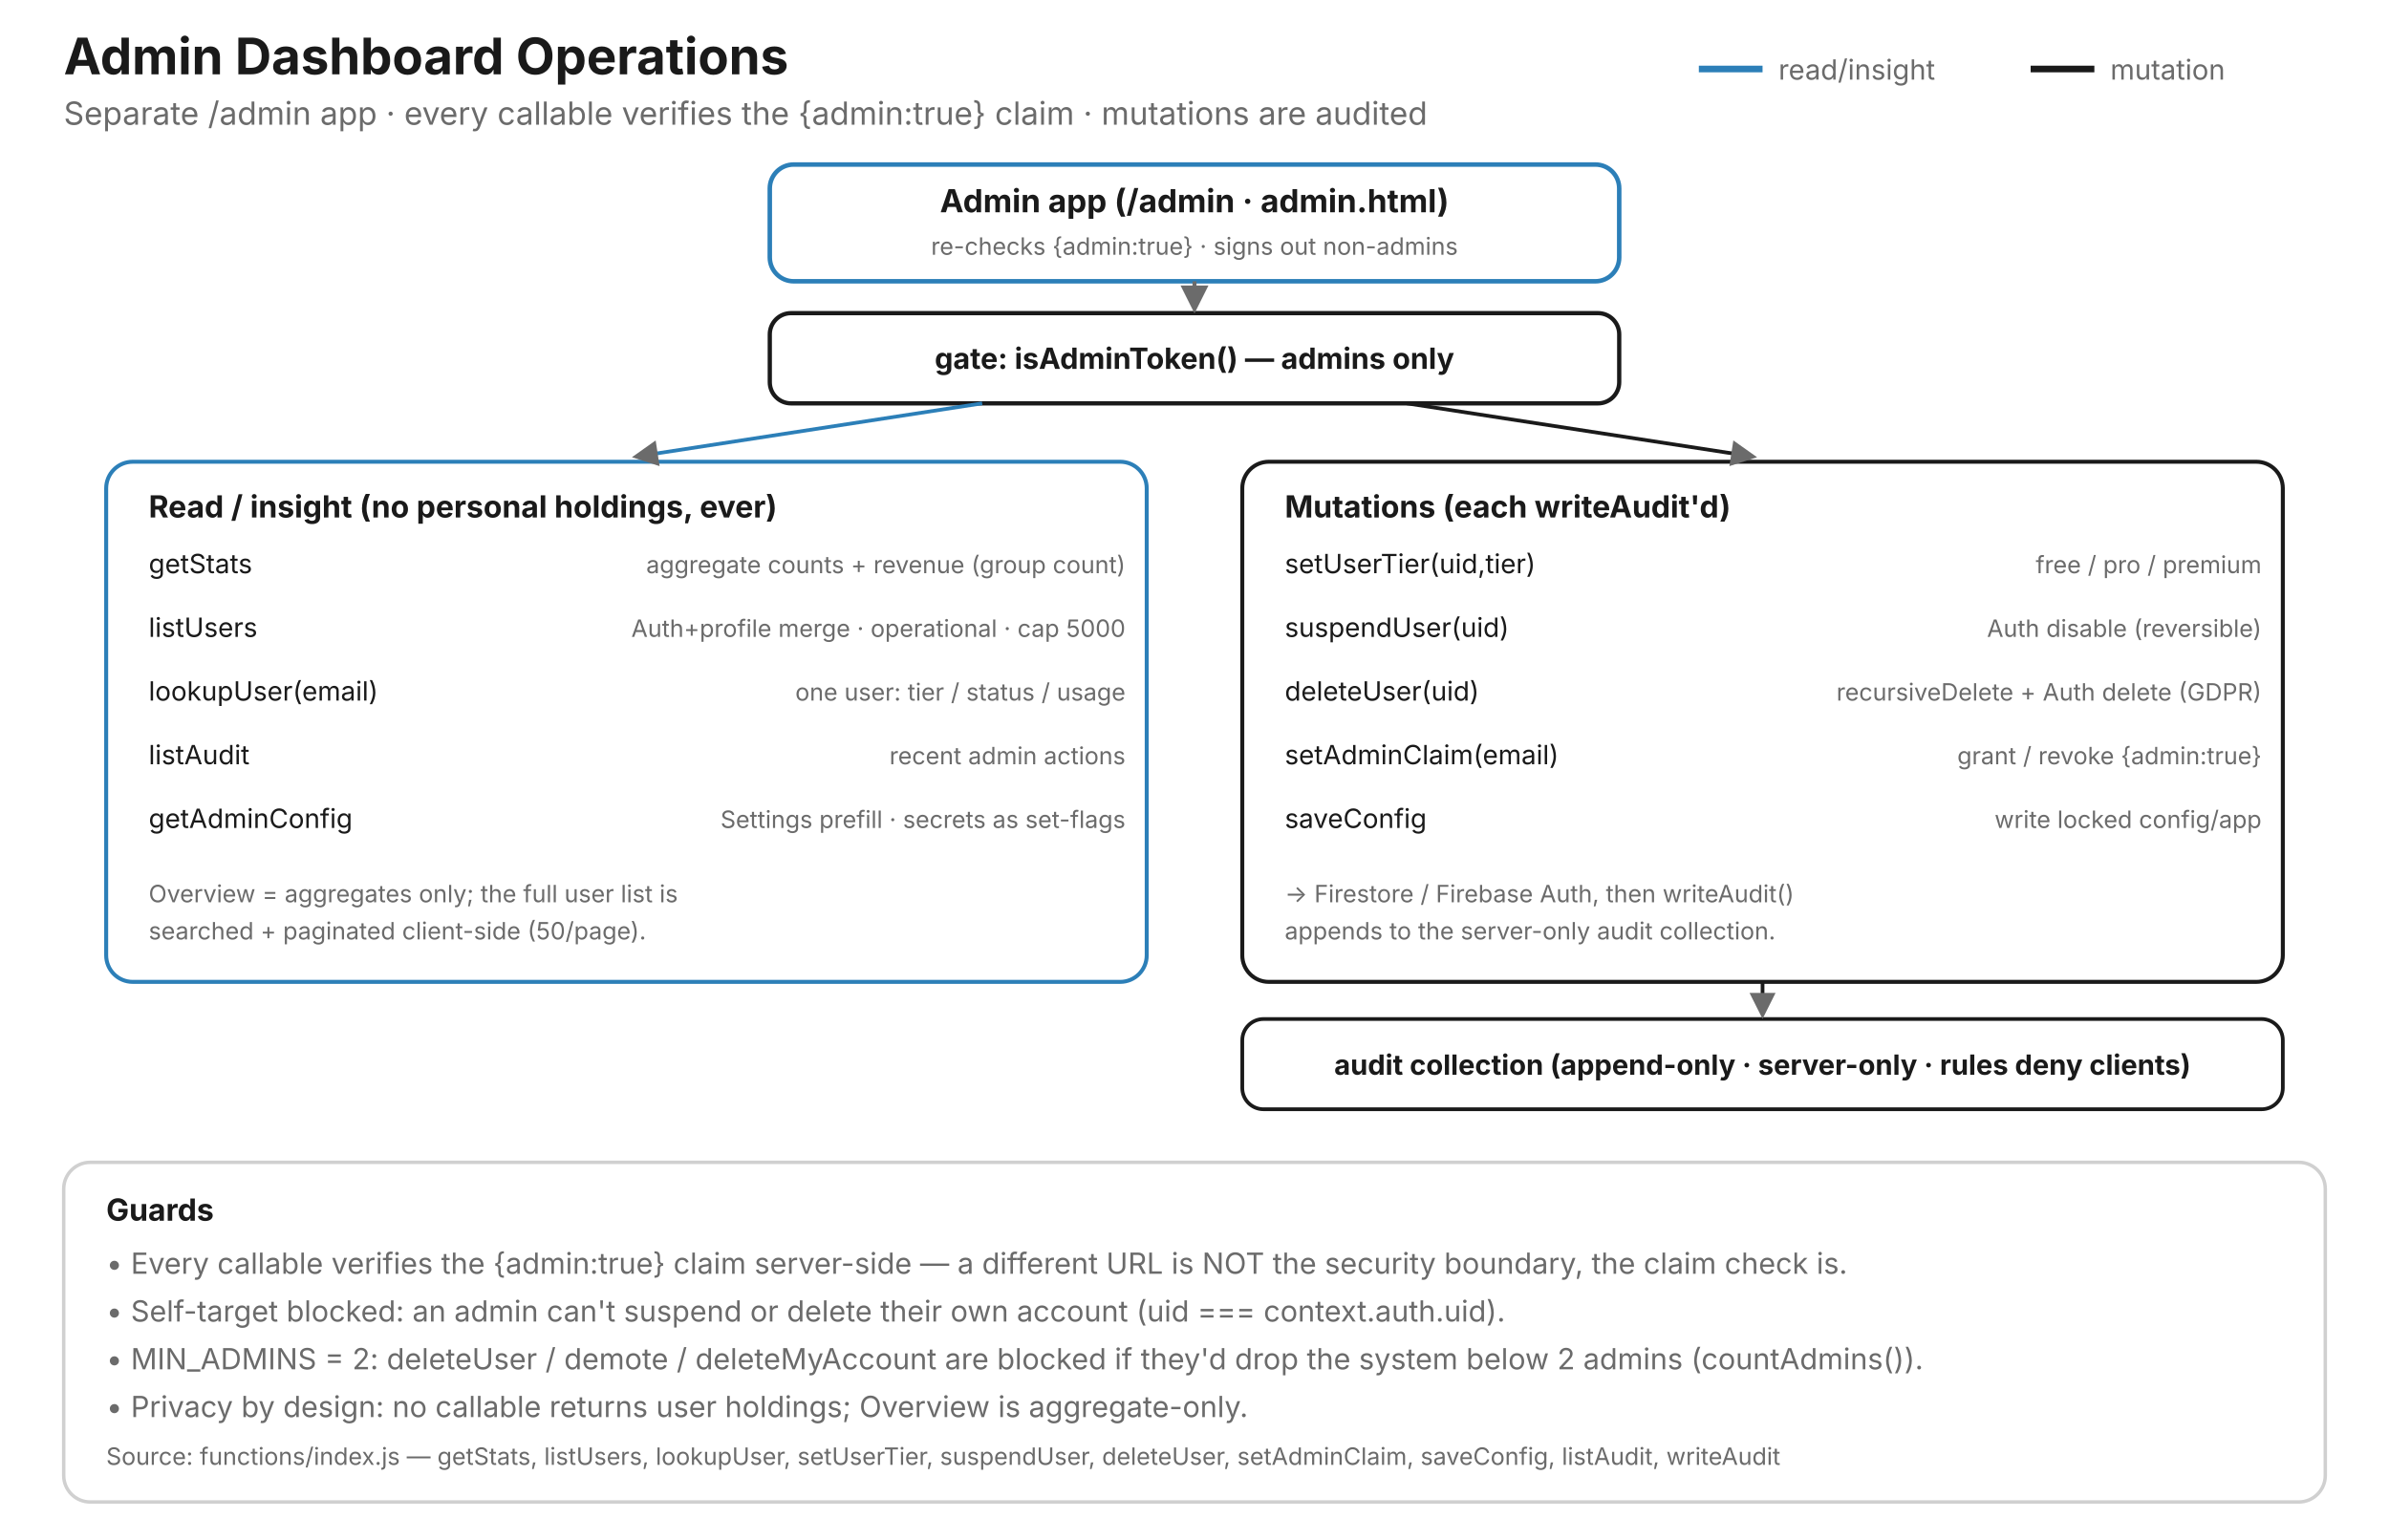
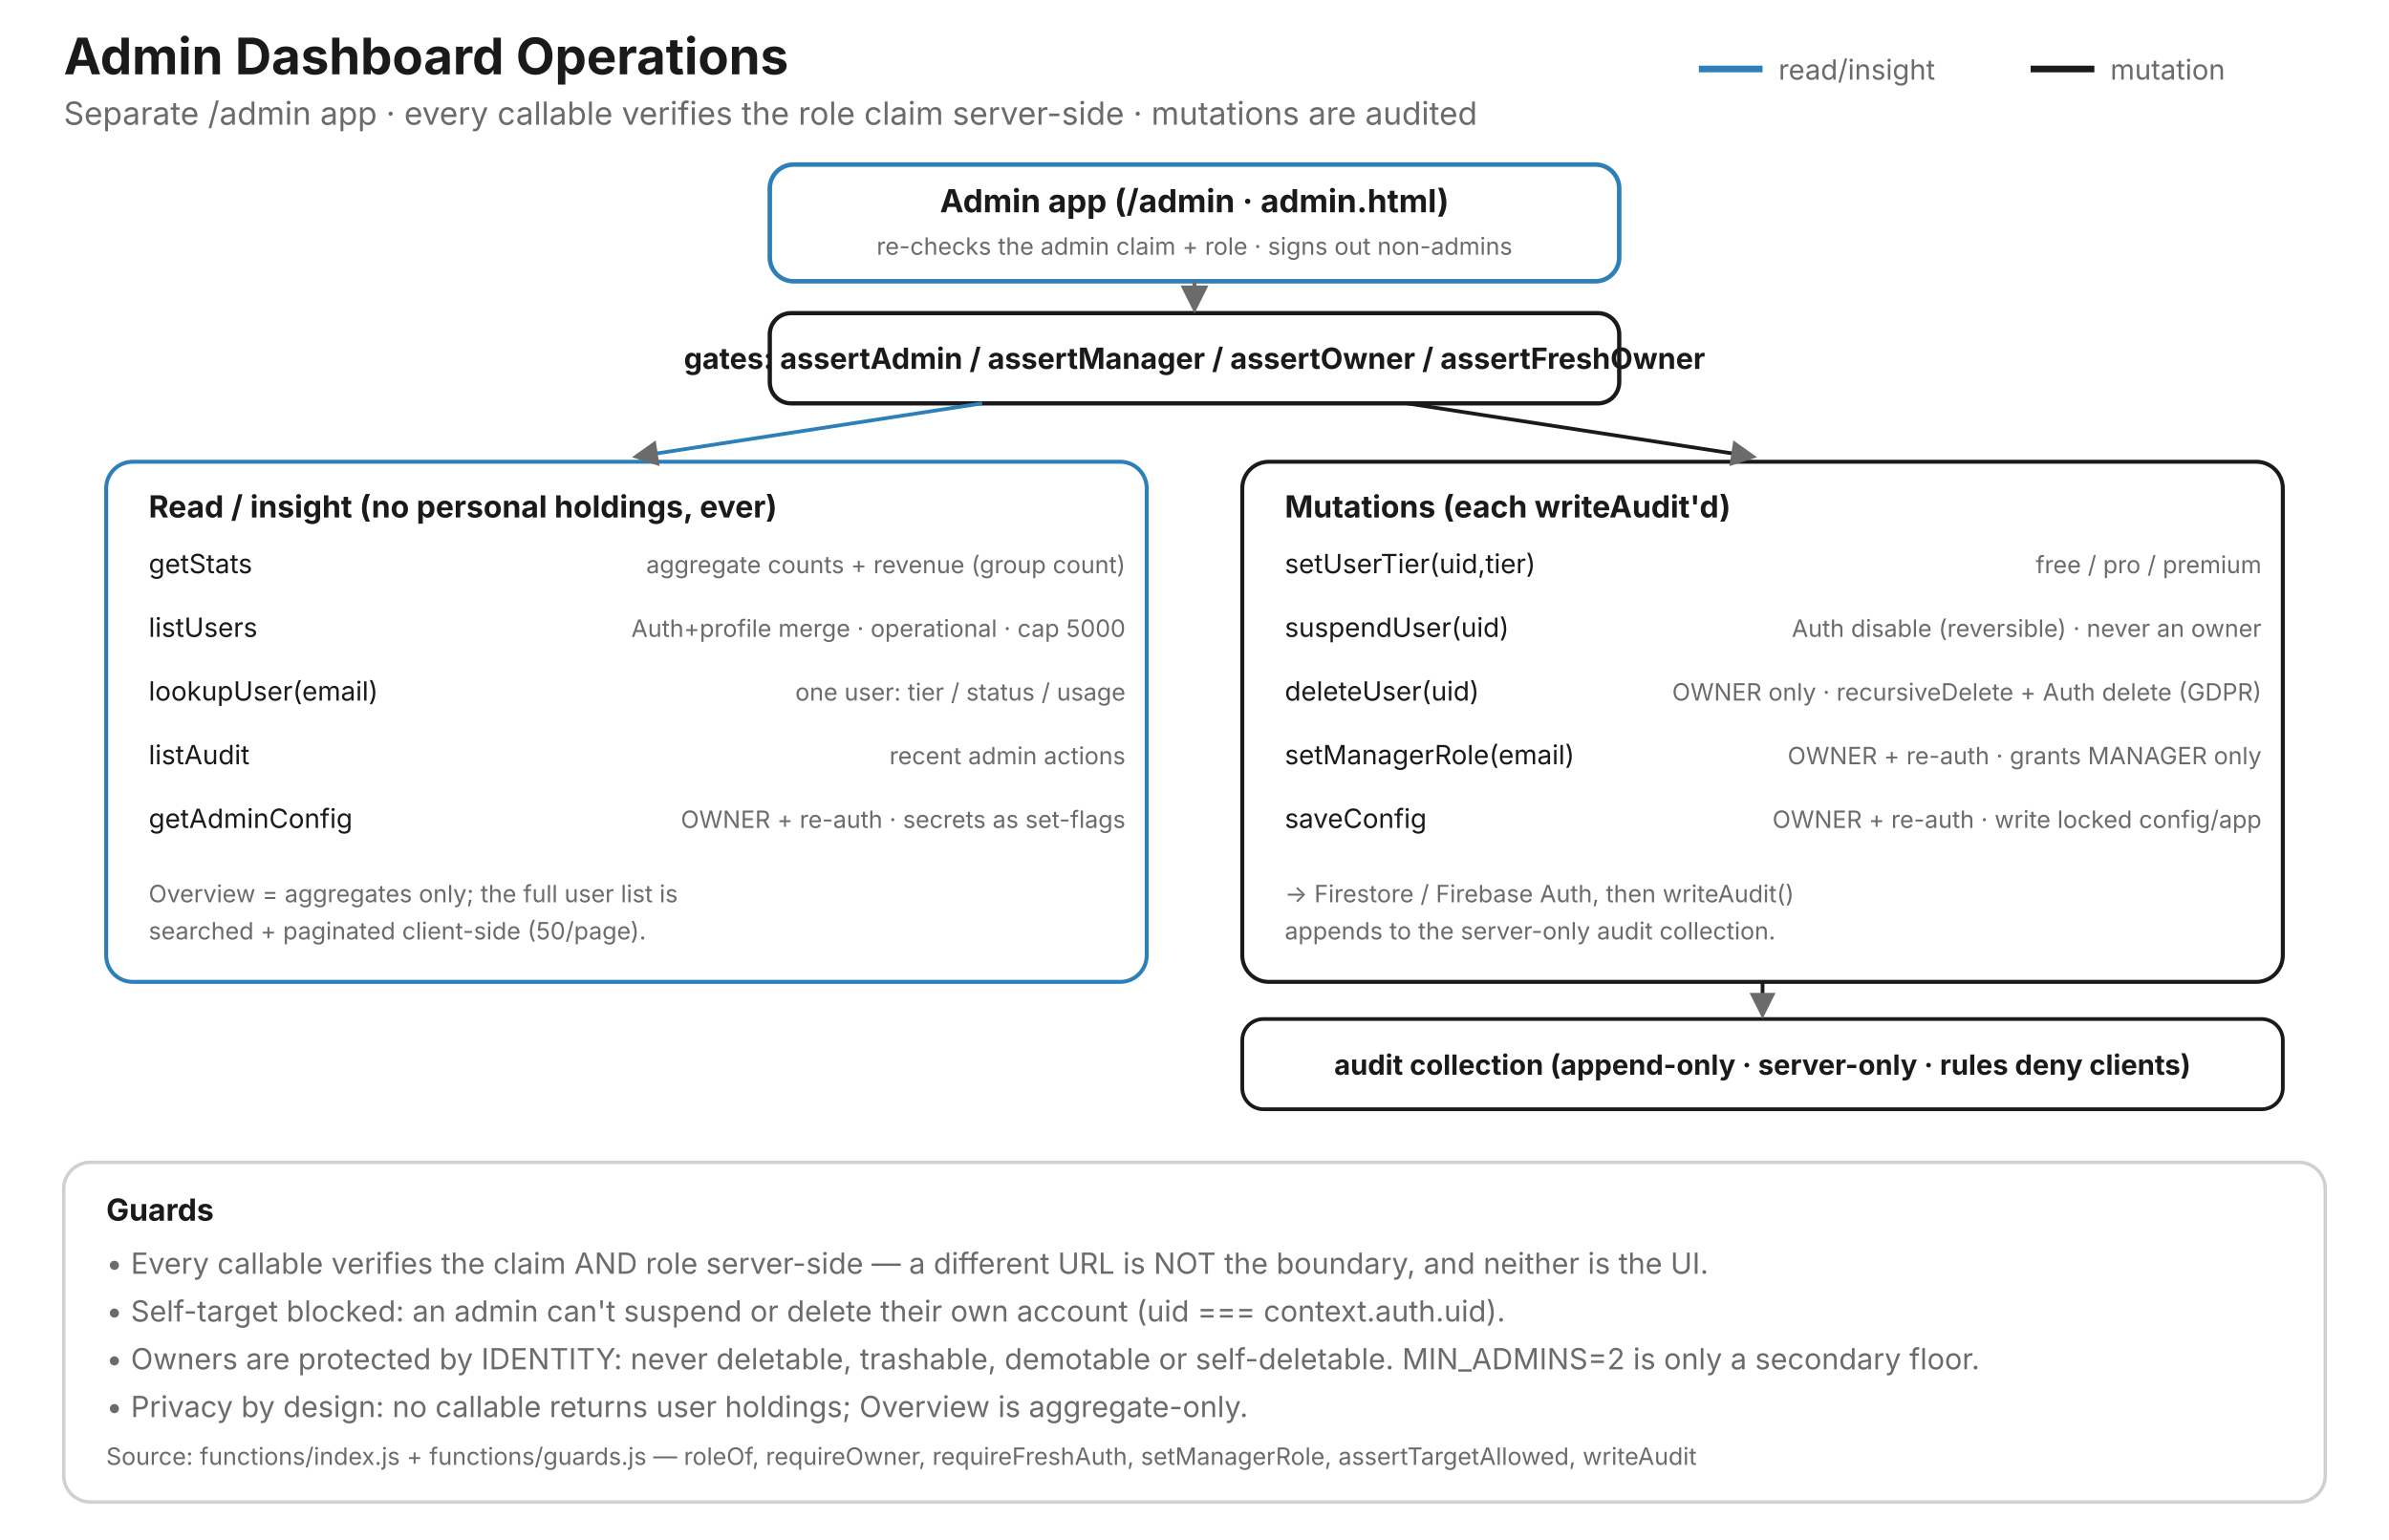
<svg xmlns="http://www.w3.org/2000/svg" viewBox="0 0 900 580" role="img" font-family="system-ui, -apple-system, sans-serif">
  <defs>
    <marker id="ad_a" viewBox="0 0 10 10" refX="8" refY="5" markerWidth="7" markerHeight="7" orient="auto-start-reverse">
      <path d="M0 0 L10 5 L0 10 z" fill="var(--color-text-secondary,#6b6b6b)" />
    </marker>
  </defs>
  <text x="24" y="28" font-size="19" font-weight="700" fill="var(--color-text-primary,#1a1a1a)">Admin Dashboard Operations</text>
-   <text x="24" y="47" font-size="12" fill="var(--color-text-secondary,#6b6b6b)">Separate /admin app · every callable verifies the {admin:true} claim · mutations are audited</text>
+   <text x="24" y="47" font-size="12" fill="var(--color-text-secondary,#6b6b6b)">Separate /admin app · every callable verifies the role claim server-side · mutations are audited</text>
  <line x1="640" y1="26" x2="664" y2="26" stroke="var(--color-text-info,#2c7fb8)" stroke-width="2.5" />
  <text x="670" y="30" font-size="10.5" fill="var(--color-text-secondary,#6b6b6b)">read/insight</text>
  <line x1="765" y1="26" x2="789" y2="26" stroke="var(--color-text-primary,#1a1a1a)" stroke-width="2.5" />
  <text x="795" y="30" font-size="10.5" fill="var(--color-text-secondary,#6b6b6b)">mutation</text>
  <rect x="290" y="62" width="320" height="44" rx="9" fill="var(--color-background-primary,#fff)" stroke="var(--color-text-info,#2c7fb8)" stroke-width="1.7" />
  <text x="450" y="80" font-size="12" font-weight="700" text-anchor="middle" fill="var(--color-text-primary,#1a1a1a)">Admin app (/admin · admin.html)</text>
-   <text x="450" y="96" font-size="9" text-anchor="middle" fill="var(--color-text-secondary,#6b6b6b)">re-checks {admin:true} · signs out non-admins</text>
+   <text x="450" y="96" font-size="9" text-anchor="middle" fill="var(--color-text-secondary,#6b6b6b)">re-checks the admin claim + role · signs out non-admins</text>
  <rect x="290" y="118" width="320" height="34" rx="8" fill="var(--color-background-primary,#fff)" stroke="var(--color-text-primary,#1a1a1a)" stroke-width="1.6" />
-   <text x="450" y="139" font-size="11" font-weight="700" text-anchor="middle" fill="var(--color-text-primary,#1a1a1a)">gate: isAdminToken() — admins only</text>
+   <text x="450" y="139" font-size="11" font-weight="700" text-anchor="middle" fill="var(--color-text-primary,#1a1a1a)">gates: assertAdmin / assertManager / assertOwner / assertFreshOwner</text>
  <line x1="450" y1="106" x2="450" y2="116" stroke="var(--color-text-secondary,#6b6b6b)" stroke-width="1.5" marker-end="url(#ad_a)" />
  <rect x="40" y="174" width="392" height="196" rx="10" fill="var(--color-background-primary,#fff)" stroke="var(--color-text-info,#2c7fb8)" stroke-width="1.5" />
  <text x="56" y="195" font-size="11.5" font-weight="700" fill="var(--color-text-primary,#1a1a1a)">Read / insight (no personal holdings, ever)</text>
  <text x="56" y="216" font-size="10" fill="var(--color-text-primary,#1a1a1a)">getStats</text>
  <text x="424" y="216" font-size="9" text-anchor="end" fill="var(--color-text-secondary,#6b6b6b)">aggregate counts + revenue (group count)</text>
  <text x="56" y="240" font-size="10" fill="var(--color-text-primary,#1a1a1a)">listUsers</text>
  <text x="424" y="240" font-size="9" text-anchor="end" fill="var(--color-text-secondary,#6b6b6b)">Auth+profile merge · operational · cap 5000</text>
  <text x="56" y="264" font-size="10" fill="var(--color-text-primary,#1a1a1a)">lookupUser(email)</text>
  <text x="424" y="264" font-size="9" text-anchor="end" fill="var(--color-text-secondary,#6b6b6b)">one user: tier / status / usage</text>
  <text x="56" y="288" font-size="10" fill="var(--color-text-primary,#1a1a1a)">listAudit</text>
  <text x="424" y="288" font-size="9" text-anchor="end" fill="var(--color-text-secondary,#6b6b6b)">recent admin actions</text>
  <text x="56" y="312" font-size="10" fill="var(--color-text-primary,#1a1a1a)">getAdminConfig</text>
-   <text x="424" y="312" font-size="9" text-anchor="end" fill="var(--color-text-secondary,#6b6b6b)">Settings prefill · secrets as set-flags</text>
+   <text x="424" y="312" font-size="9" text-anchor="end" fill="var(--color-text-secondary,#6b6b6b)">OWNER + re-auth · secrets as set-flags</text>
  <text x="56" y="340" font-size="9" fill="var(--color-text-secondary,#6b6b6b)">Overview = aggregates only; the full user list is</text>
  <text x="56" y="354" font-size="9" fill="var(--color-text-secondary,#6b6b6b)">searched + paginated client-side (50/page).</text>
  <rect x="468" y="174" width="392" height="196" rx="10" fill="var(--color-background-primary,#fff)" stroke="var(--color-text-primary,#1a1a1a)" stroke-width="1.5" />
  <text x="484" y="195" font-size="11.5" font-weight="700" fill="var(--color-text-primary,#1a1a1a)">Mutations (each writeAudit'd)</text>
  <text x="484" y="216" font-size="10" fill="var(--color-text-primary,#1a1a1a)">setUserTier(uid,tier)</text>
  <text x="852" y="216" font-size="9" text-anchor="end" fill="var(--color-text-secondary,#6b6b6b)">free / pro / premium</text>
  <text x="484" y="240" font-size="10" fill="var(--color-text-primary,#1a1a1a)">suspendUser(uid)</text>
-   <text x="852" y="240" font-size="9" text-anchor="end" fill="var(--color-text-secondary,#6b6b6b)">Auth disable (reversible)</text>
+   <text x="852" y="240" font-size="9" text-anchor="end" fill="var(--color-text-secondary,#6b6b6b)">Auth disable (reversible) · never an owner</text>
  <text x="484" y="264" font-size="10" fill="var(--color-text-primary,#1a1a1a)">deleteUser(uid)</text>
-   <text x="852" y="264" font-size="9" text-anchor="end" fill="var(--color-text-secondary,#6b6b6b)">recursiveDelete + Auth delete (GDPR)</text>
-   <text x="484" y="288" font-size="10" fill="var(--color-text-primary,#1a1a1a)">setAdminClaim(email)</text>
-   <text x="852" y="288" font-size="9" text-anchor="end" fill="var(--color-text-secondary,#6b6b6b)">grant / revoke {admin:true}</text>
+   <text x="852" y="264" font-size="9" text-anchor="end" fill="var(--color-text-secondary,#6b6b6b)">OWNER only · recursiveDelete + Auth delete (GDPR)</text>
+   <text x="484" y="288" font-size="10" fill="var(--color-text-primary,#1a1a1a)">setManagerRole(email)</text>
+   <text x="852" y="288" font-size="9" text-anchor="end" fill="var(--color-text-secondary,#6b6b6b)">OWNER + re-auth · grants MANAGER only</text>
  <text x="484" y="312" font-size="10" fill="var(--color-text-primary,#1a1a1a)">saveConfig</text>
-   <text x="852" y="312" font-size="9" text-anchor="end" fill="var(--color-text-secondary,#6b6b6b)">write locked config/app</text>
+   <text x="852" y="312" font-size="9" text-anchor="end" fill="var(--color-text-secondary,#6b6b6b)">OWNER + re-auth · write locked config/app</text>
  <text x="484" y="340" font-size="9" fill="var(--color-text-secondary,#6b6b6b)">→ Firestore / Firebase Auth, then writeAudit()</text>
  <text x="484" y="354" font-size="9" fill="var(--color-text-secondary,#6b6b6b)">appends to the server-only audit collection.</text>
  <line x1="370" y1="152" x2="240" y2="172" stroke="var(--color-text-info,#2c7fb8)" stroke-width="1.4" marker-end="url(#ad_a)" />
  <line x1="530" y1="152" x2="660" y2="172" stroke="var(--color-text-primary,#1a1a1a)" stroke-width="1.4" marker-end="url(#ad_a)" />
  <rect x="468" y="384" width="392" height="34" rx="8" fill="var(--color-background-primary,#fff)" stroke="var(--color-text-primary,#1a1a1a)" stroke-width="1.4" />
  <text x="664" y="405" font-size="10.5" font-weight="700" text-anchor="middle" fill="var(--color-text-primary,#1a1a1a)">audit collection (append-only · server-only · rules deny clients)</text>
  <line x1="664" y1="370" x2="664" y2="382" stroke="var(--color-text-primary,#1a1a1a)" stroke-width="1.4" marker-end="url(#ad_a)" />
  <rect x="24" y="438" width="852" height="128" rx="10" fill="var(--color-background-primary,#fff)" stroke="var(--color-border-secondary,#d0d0d0)" stroke-width="1.3" />
  <text x="40" y="460" font-size="11.5" font-weight="700" fill="var(--color-text-primary,#1a1a1a)">Guards</text>
-   <text x="40" y="480" font-size="11" fill="var(--color-text-secondary,#6b6b6b)">• Every callable verifies the {admin:true} claim server-side — a different URL is NOT the security boundary, the claim check is.</text>
+   <text x="40" y="480" font-size="11" fill="var(--color-text-secondary,#6b6b6b)">• Every callable verifies the claim AND role server-side — a different URL is NOT the boundary, and neither is the UI.</text>
  <text x="40" y="498" font-size="11" fill="var(--color-text-secondary,#6b6b6b)">• Self-target blocked: an admin can't suspend or delete their own account (uid === context.auth.uid).</text>
-   <text x="40" y="516" font-size="11" fill="var(--color-text-secondary,#6b6b6b)">• MIN_ADMINS = 2: deleteUser / demote / deleteMyAccount are blocked if they'd drop the system below 2 admins (countAdmins()).</text>
+   <text x="40" y="516" font-size="11" fill="var(--color-text-secondary,#6b6b6b)">• Owners are protected by IDENTITY: never deletable, trashable, demotable or self-deletable. MIN_ADMINS=2 is only a secondary floor.</text>
  <text x="40" y="534" font-size="11" fill="var(--color-text-secondary,#6b6b6b)">• Privacy by design: no callable returns user holdings; Overview is aggregate-only.</text>
-   <text x="40" y="552" font-size="9" fill="var(--color-text-secondary,#6b6b6b)">Source: functions/index.js — getStats, listUsers, lookupUser, setUserTier, suspendUser, deleteUser, setAdminClaim, saveConfig, listAudit, writeAudit</text>
+   <text x="40" y="552" font-size="9" fill="var(--color-text-secondary,#6b6b6b)">Source: functions/index.js + functions/guards.js — roleOf, requireOwner, requireFreshAuth, setManagerRole, assertTargetAllowed, writeAudit</text>
</svg>
